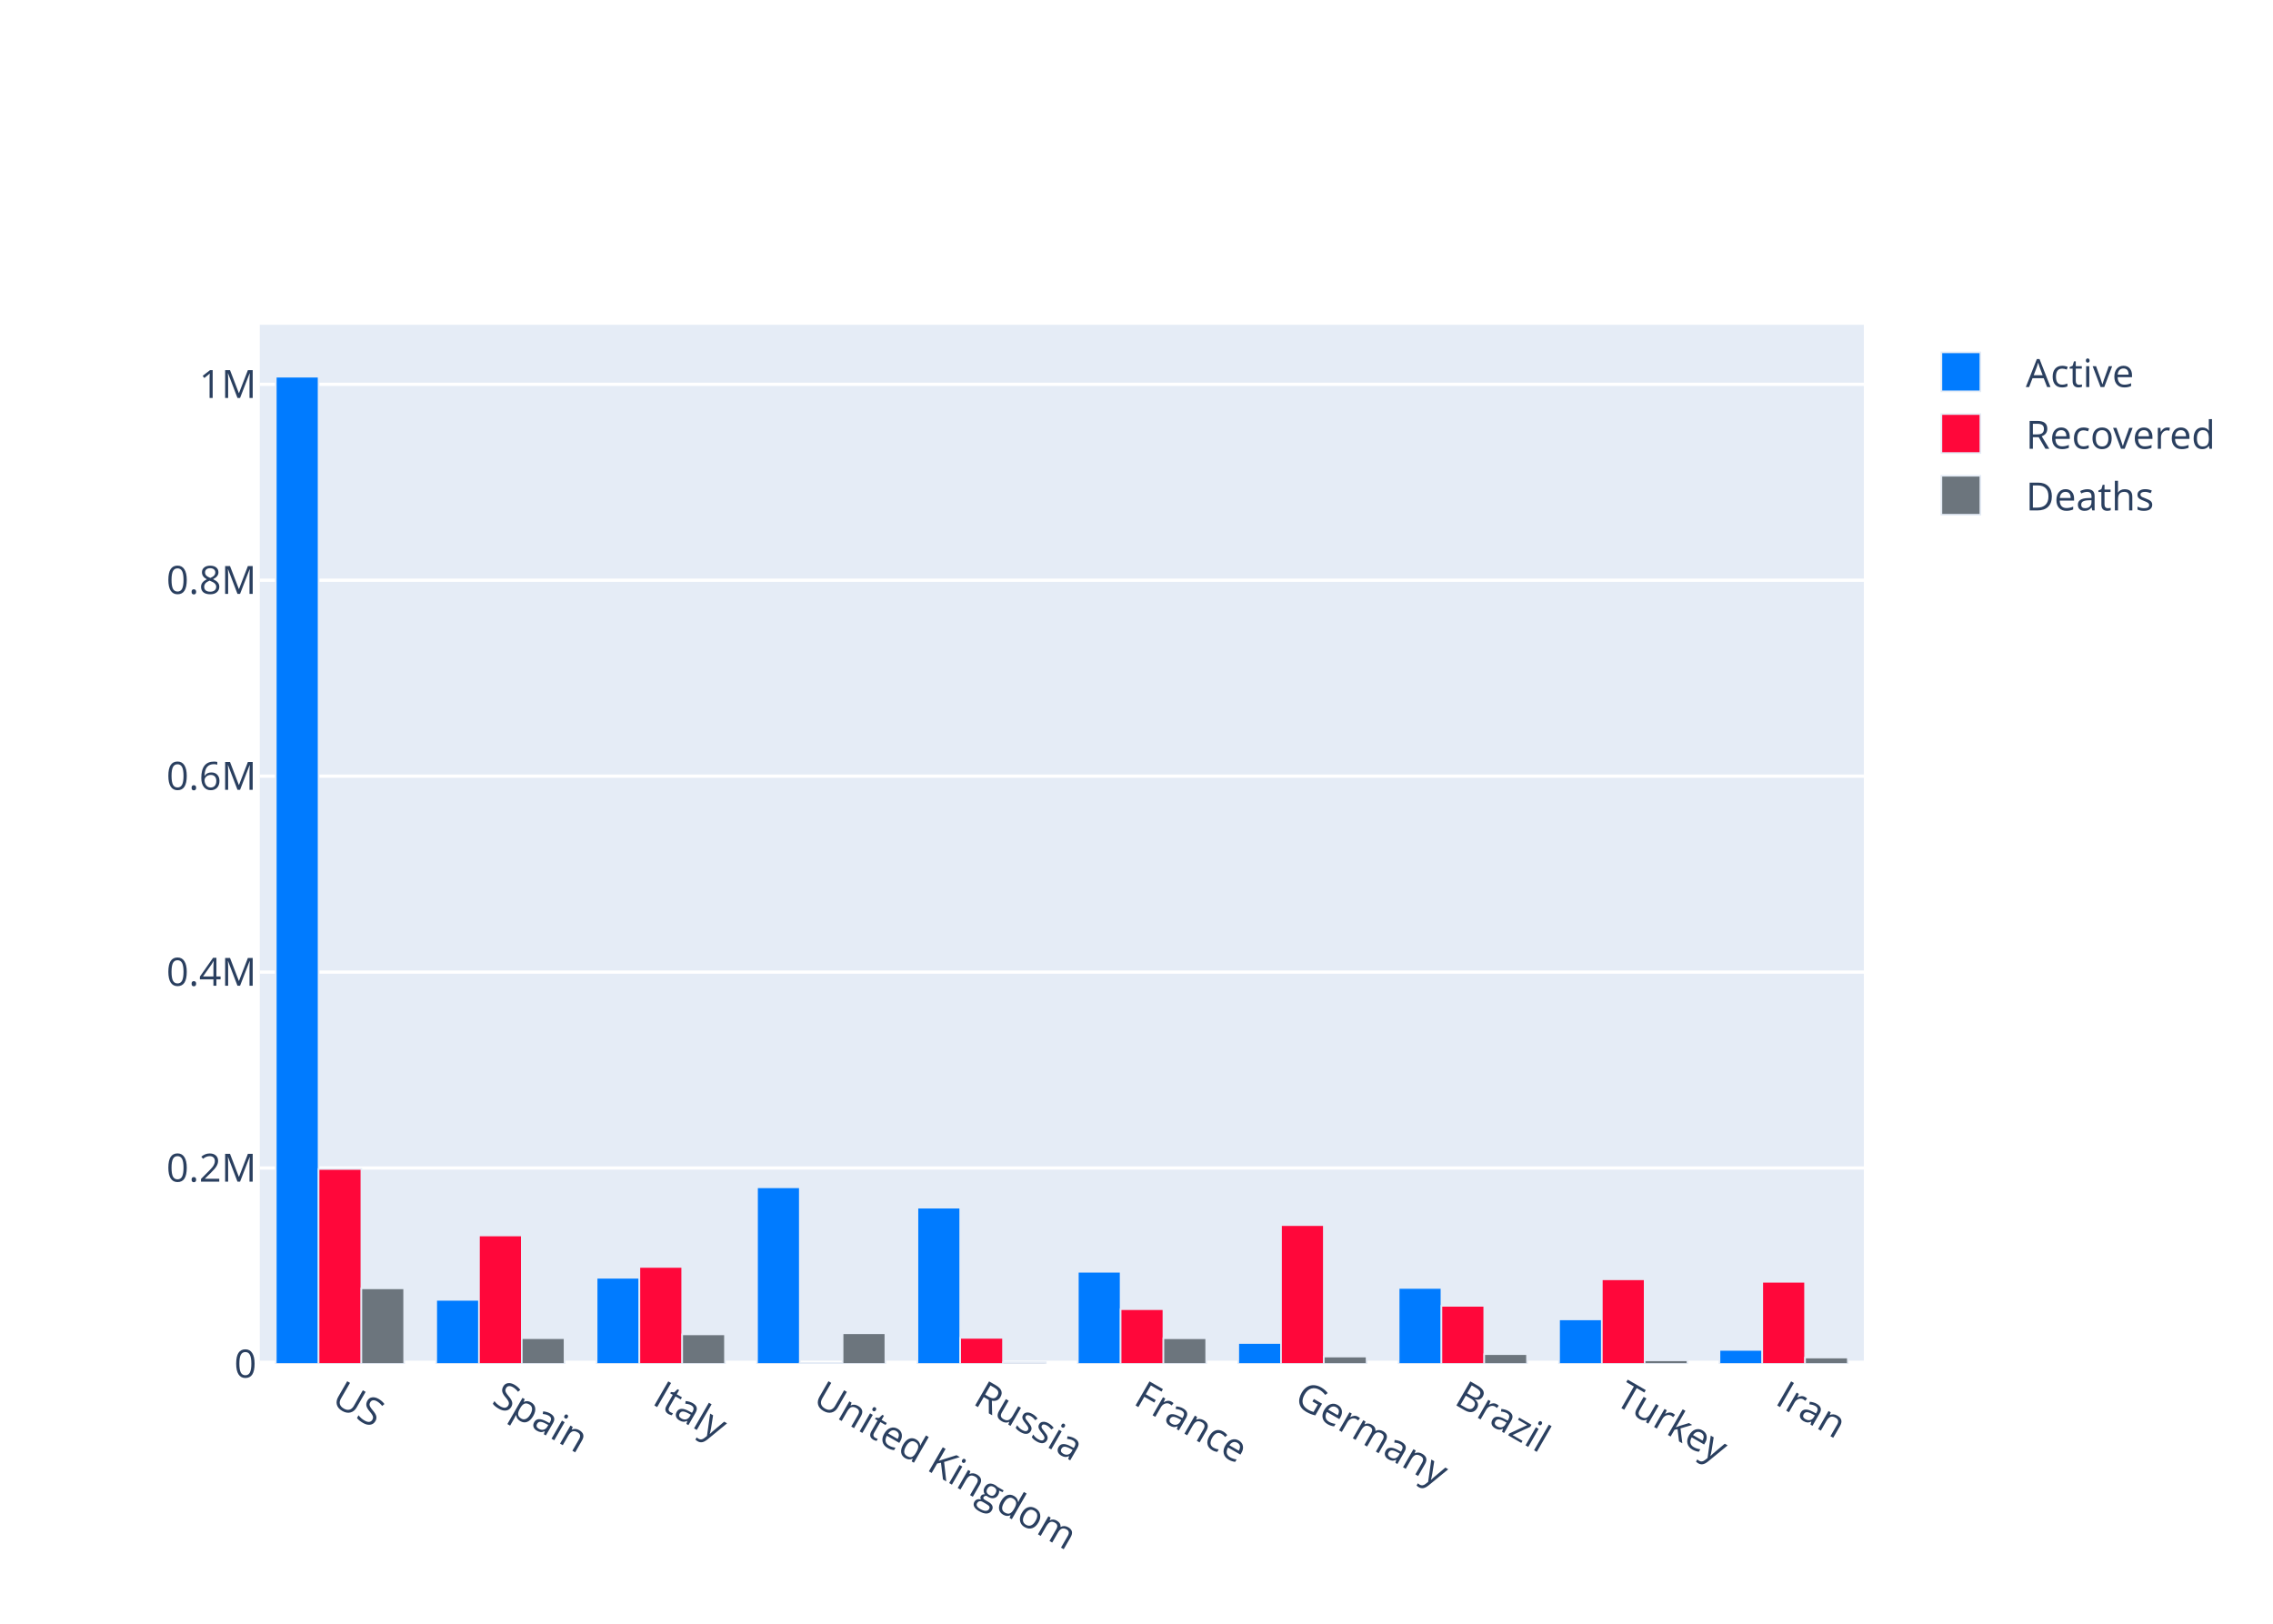
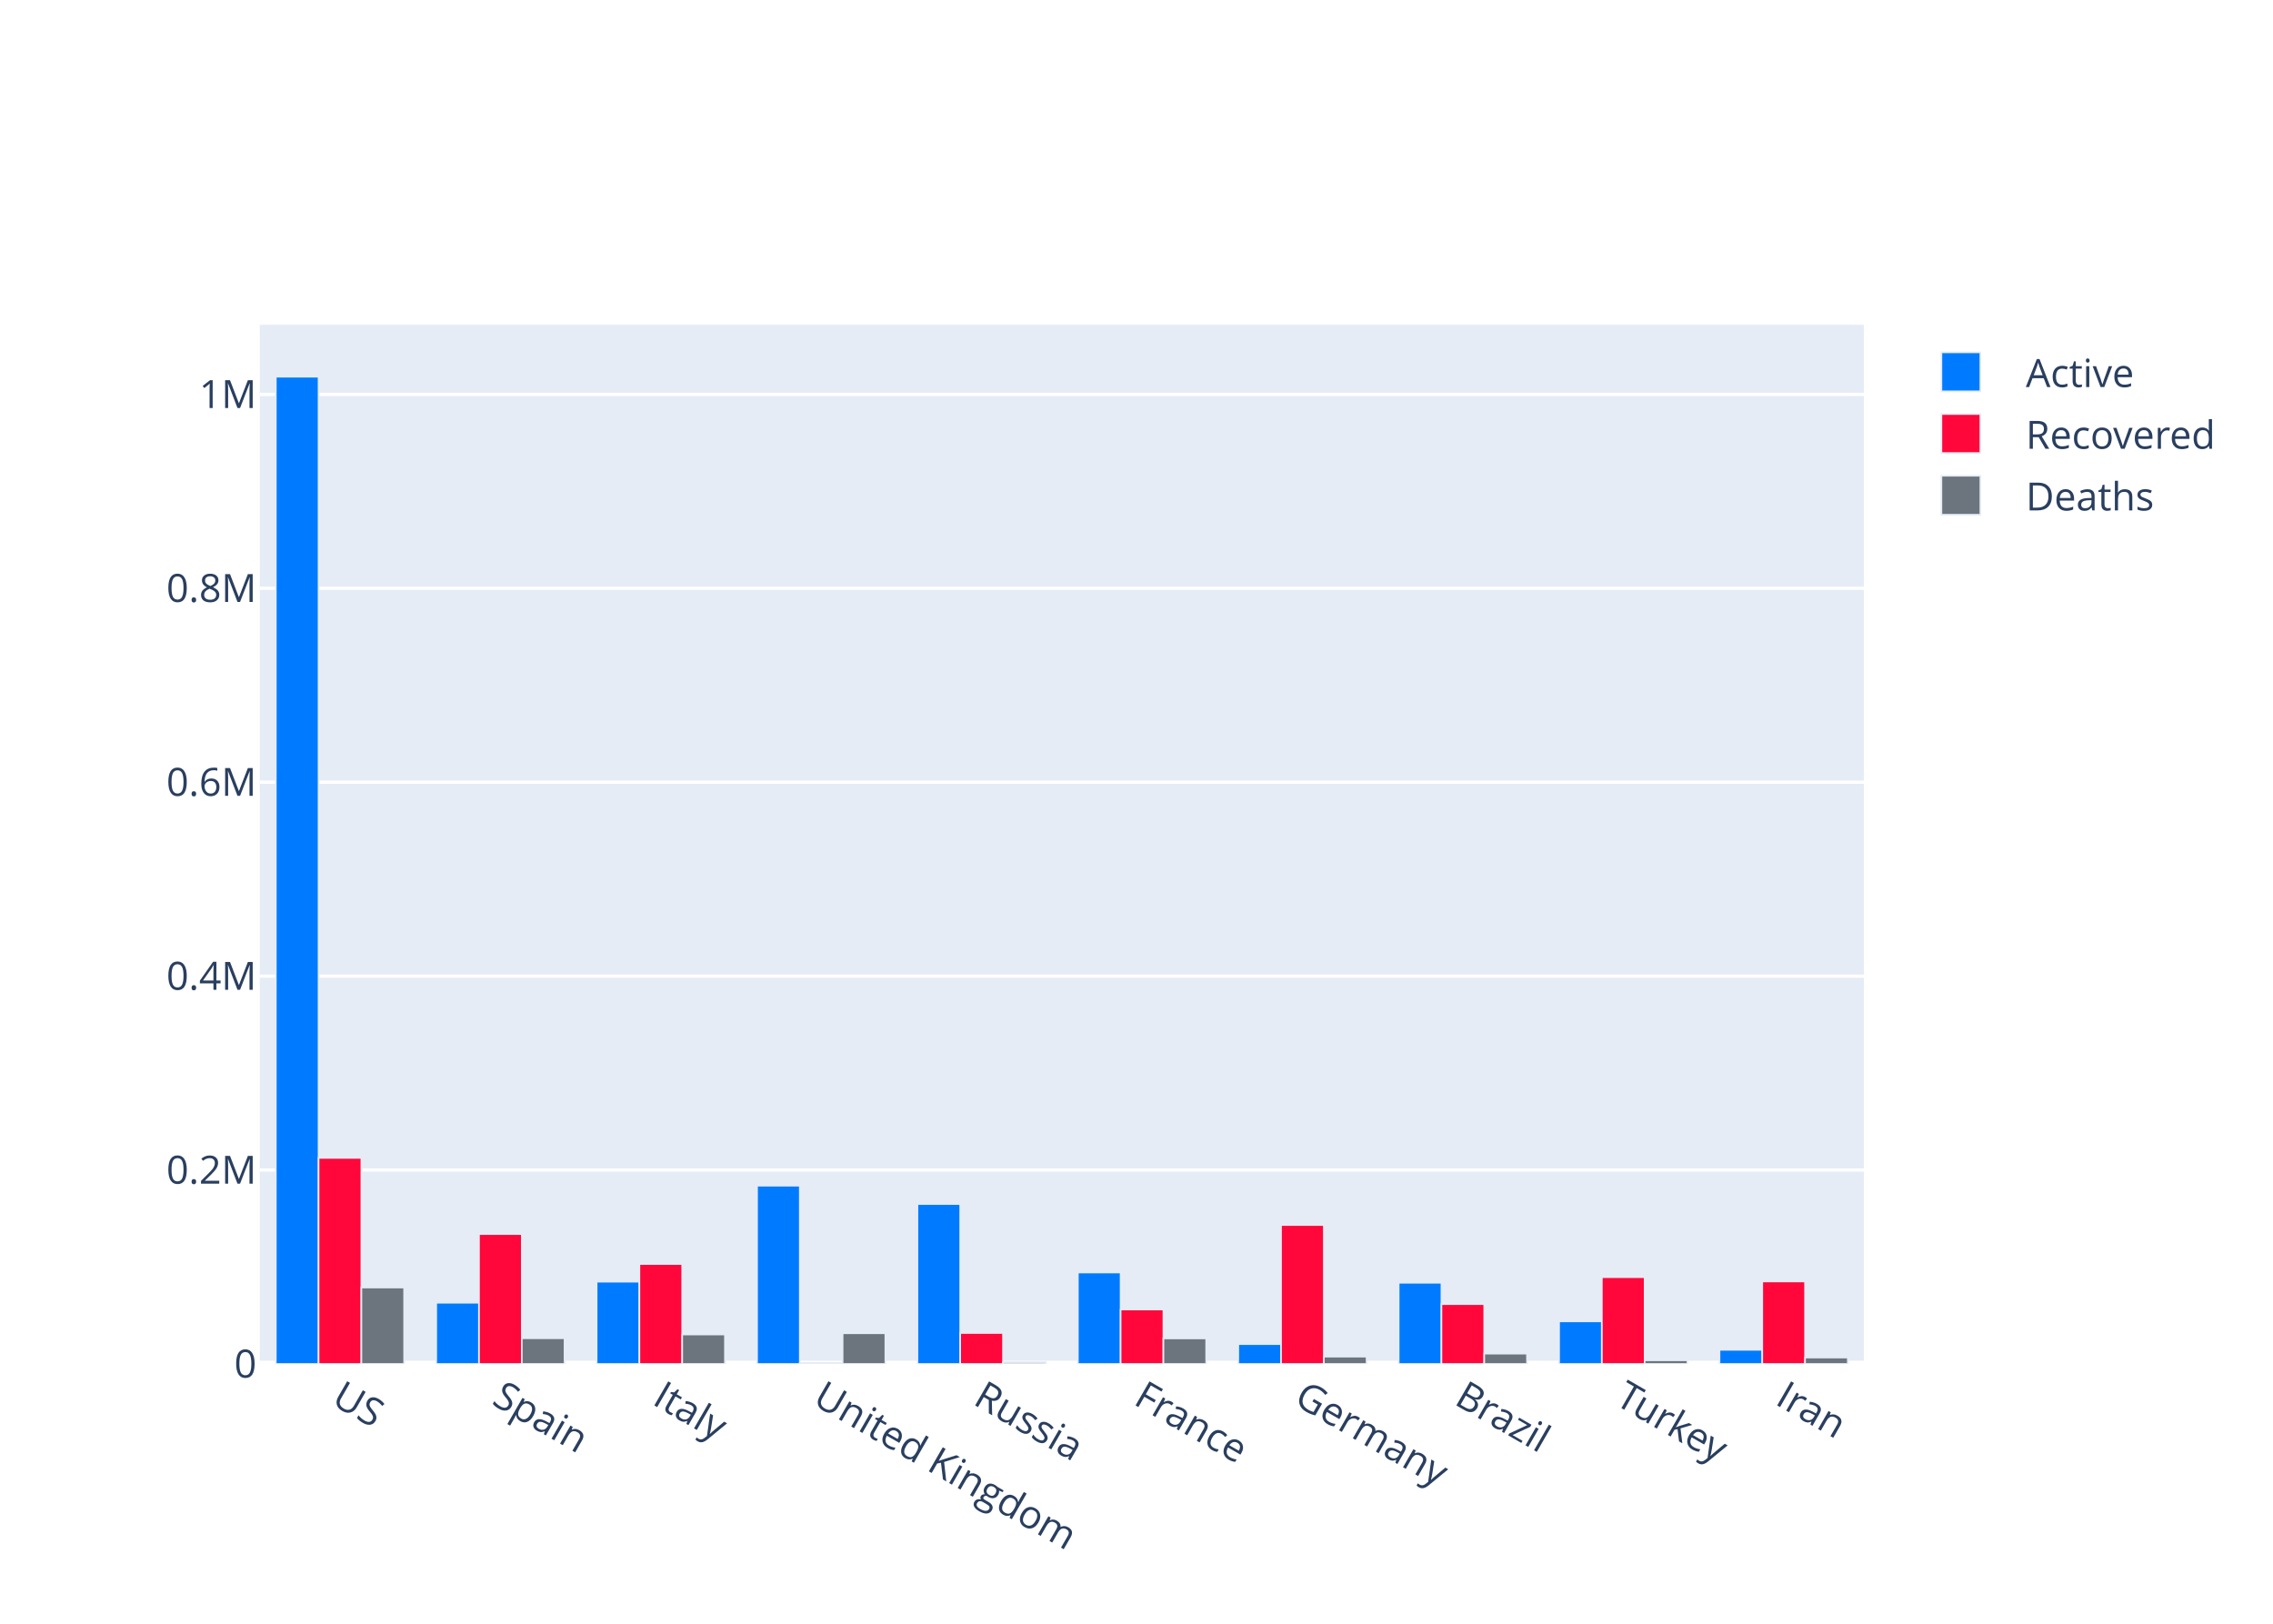
<svg xmlns="http://www.w3.org/2000/svg" class="main-svg" width="700" height="500" style="" viewBox="0 0 700 500">
  <rect x="0" y="0" width="700" height="500" style="fill: rgb(255, 255, 255); fill-opacity: 1;" />
-   <defs id="defs-ef1ca8">
+   <defs id="defs-29b9bf">
    <g class="clips">
-       <clipPath id="clipef1ca8xyplot" class="plotclip">
+       <clipPath id="clip29b9bfxyplot" class="plotclip">
        <rect width="494" height="320" />
      </clipPath>
-       <clipPath class="axesclip" id="clipef1ca8x">
+       <clipPath class="axesclip" id="clip29b9bfx">
        <rect x="80" y="0" width="494" height="500" />
      </clipPath>
-       <clipPath class="axesclip" id="clipef1ca8y">
+       <clipPath class="axesclip" id="clip29b9bfy">
        <rect x="0" y="100" width="700" height="320" />
      </clipPath>
-       <clipPath class="axesclip" id="clipef1ca8xy">
+       <clipPath class="axesclip" id="clip29b9bfxy">
        <rect x="80" y="100" width="494" height="320" />
      </clipPath>
    </g>
    <g class="gradients" />
  </defs>
  <g class="bglayer">
    <rect class="bg" x="80" y="100" width="494" height="320" style="fill: rgb(229, 236, 246); fill-opacity: 1; stroke-width: 0;" />
  </g>
  <g class="layer-below">
    <g class="imagelayer" />
    <g class="shapelayer" />
  </g>
  <g class="cartesianlayer">
    <g class="subplot xy">
      <g class="layer-subplot">
        <g class="shapelayer" />
        <g class="imagelayer" />
      </g>
      <g class="gridlayer">
        <g class="x" />
        <g class="y">
-           <path class="ygrid crisp" transform="translate(0,359.67)" d="M80,0h494" style="stroke: rgb(255, 255, 255); stroke-opacity: 1; stroke-width: 1px;" />
-           <path class="ygrid crisp" transform="translate(0,299.34)" d="M80,0h494" style="stroke: rgb(255, 255, 255); stroke-opacity: 1; stroke-width: 1px;" />
-           <path class="ygrid crisp" transform="translate(0,239)" d="M80,0h494" style="stroke: rgb(255, 255, 255); stroke-opacity: 1; stroke-width: 1px;" />
-           <path class="ygrid crisp" transform="translate(0,178.67)" d="M80,0h494" style="stroke: rgb(255, 255, 255); stroke-opacity: 1; stroke-width: 1px;" />
-           <path class="ygrid crisp" transform="translate(0,118.34)" d="M80,0h494" style="stroke: rgb(255, 255, 255); stroke-opacity: 1; stroke-width: 1px;" />
+           <path class="ygrid crisp" transform="translate(0,360.29)" d="M80,0h494" style="stroke: rgb(255, 255, 255); stroke-opacity: 1; stroke-width: 1px;" />
+           <path class="ygrid crisp" transform="translate(0,300.58)" d="M80,0h494" style="stroke: rgb(255, 255, 255); stroke-opacity: 1; stroke-width: 1px;" />
+           <path class="ygrid crisp" transform="translate(0,240.86)" d="M80,0h494" style="stroke: rgb(255, 255, 255); stroke-opacity: 1; stroke-width: 1px;" />
+           <path class="ygrid crisp" transform="translate(0,181.15)" d="M80,0h494" style="stroke: rgb(255, 255, 255); stroke-opacity: 1; stroke-width: 1px;" />
+           <path class="ygrid crisp" transform="translate(0,121.44)" d="M80,0h494" style="stroke: rgb(255, 255, 255); stroke-opacity: 1; stroke-width: 1px;" />
        </g>
      </g>
      <g class="zerolinelayer">
        <path class="yzl zl crisp" transform="translate(0,420)" d="M80,0h494" style="stroke: rgb(255, 255, 255); stroke-opacity: 1; stroke-width: 2px;" />
      </g>
      <path class="xlines-below" />
      <path class="ylines-below" />
      <g class="overlines-below" />
      <g class="xaxislayer-below" />
      <g class="yaxislayer-below" />
      <g class="overaxes-below" />
-       <g class="plot" transform="translate(80, 100)" clip-path="url('#clipef1ca8xyplot')">
+       <g class="plot" transform="translate(80, 100)" clip-path="url('#clip29b9bfxyplot')">
        <g class="barlayer mlayer">
          <g class="trace bars" style="opacity: 1;">
            <g class="points">
              <g class="point">
                <path d="M4.94,320V16H18.11V320Z" style="vector-effect: non-scaling-stroke; opacity: 1; stroke-width: 0.5px; fill: rgb(0, 123, 255); fill-opacity: 1; stroke: rgb(229, 236, 246); stroke-opacity: 1;" />
              </g>
              <g class="point">
-                 <path d="M54.34,320V300.27H67.51V320Z" style="vector-effect: non-scaling-stroke; opacity: 1; stroke-width: 0.5px; fill: rgb(0, 123, 255); fill-opacity: 1; stroke: rgb(229, 236, 246); stroke-opacity: 1;" />
-               </g>
-               <g class="point">
-                 <path d="M103.74,320V293.47H116.91V320Z" style="vector-effect: non-scaling-stroke; opacity: 1; stroke-width: 0.5px; fill: rgb(0, 123, 255); fill-opacity: 1; stroke: rgb(229, 236, 246); stroke-opacity: 1;" />
-               </g>
-               <g class="point">
-                 <path d="M153.14,320V265.61H166.31V320Z" style="vector-effect: non-scaling-stroke; opacity: 1; stroke-width: 0.5px; fill: rgb(0, 123, 255); fill-opacity: 1; stroke: rgb(229, 236, 246); stroke-opacity: 1;" />
-               </g>
-               <g class="point">
-                 <path d="M202.54,320V271.88H215.71V320Z" style="vector-effect: non-scaling-stroke; opacity: 1; stroke-width: 0.5px; fill: rgb(0, 123, 255); fill-opacity: 1; stroke: rgb(229, 236, 246); stroke-opacity: 1;" />
-               </g>
-               <g class="point">
-                 <path d="M251.94,320V291.62H265.11V320Z" style="vector-effect: non-scaling-stroke; opacity: 1; stroke-width: 0.5px; fill: rgb(0, 123, 255); fill-opacity: 1; stroke: rgb(229, 236, 246); stroke-opacity: 1;" />
-               </g>
-               <g class="point">
-                 <path d="M301.34,320V313.55H314.51V320Z" style="vector-effect: non-scaling-stroke; opacity: 1; stroke-width: 0.5px; fill: rgb(0, 123, 255); fill-opacity: 1; stroke: rgb(229, 236, 246); stroke-opacity: 1;" />
-               </g>
-               <g class="point">
-                 <path d="M350.74,320V296.6H363.91V320Z" style="vector-effect: non-scaling-stroke; opacity: 1; stroke-width: 0.5px; fill: rgb(0, 123, 255); fill-opacity: 1; stroke: rgb(229, 236, 246); stroke-opacity: 1;" />
-               </g>
-               <g class="point">
-                 <path d="M400.14,320V306.28H413.31V320Z" style="vector-effect: non-scaling-stroke; opacity: 1; stroke-width: 0.5px; fill: rgb(0, 123, 255); fill-opacity: 1; stroke: rgb(229, 236, 246); stroke-opacity: 1;" />
-               </g>
-               <g class="point">
-                 <path d="M449.54,320V315.68H462.71V320Z" style="vector-effect: non-scaling-stroke; opacity: 1; stroke-width: 0.5px; fill: rgb(0, 123, 255); fill-opacity: 1; stroke: rgb(229, 236, 246); stroke-opacity: 1;" />
+                 <path d="M54.34,320V301.15H67.51V320Z" style="vector-effect: non-scaling-stroke; opacity: 1; stroke-width: 0.5px; fill: rgb(0, 123, 255); fill-opacity: 1; stroke: rgb(229, 236, 246); stroke-opacity: 1;" />
+               </g>
+               <g class="point">
+                 <path d="M103.74,320V294.67H116.91V320Z" style="vector-effect: non-scaling-stroke; opacity: 1; stroke-width: 0.5px; fill: rgb(0, 123, 255); fill-opacity: 1; stroke: rgb(229, 236, 246); stroke-opacity: 1;" />
+               </g>
+               <g class="point">
+                 <path d="M153.14,320V265.11H166.31V320Z" style="vector-effect: non-scaling-stroke; opacity: 1; stroke-width: 0.5px; fill: rgb(0, 123, 255); fill-opacity: 1; stroke: rgb(229, 236, 246); stroke-opacity: 1;" />
+               </g>
+               <g class="point">
+                 <path d="M202.54,320V270.76H215.71V320Z" style="vector-effect: non-scaling-stroke; opacity: 1; stroke-width: 0.5px; fill: rgb(0, 123, 255); fill-opacity: 1; stroke: rgb(229, 236, 246); stroke-opacity: 1;" />
+               </g>
+               <g class="point">
+                 <path d="M251.94,320V291.84H265.11V320Z" style="vector-effect: non-scaling-stroke; opacity: 1; stroke-width: 0.5px; fill: rgb(0, 123, 255); fill-opacity: 1; stroke: rgb(229, 236, 246); stroke-opacity: 1;" />
+               </g>
+               <g class="point">
+                 <path d="M301.34,320V313.89H314.51V320Z" style="vector-effect: non-scaling-stroke; opacity: 1; stroke-width: 0.5px; fill: rgb(0, 123, 255); fill-opacity: 1; stroke: rgb(229, 236, 246); stroke-opacity: 1;" />
+               </g>
+               <g class="point">
+                 <path d="M350.74,320V295H363.91V320Z" style="vector-effect: non-scaling-stroke; opacity: 1; stroke-width: 0.5px; fill: rgb(0, 123, 255); fill-opacity: 1; stroke: rgb(229, 236, 246); stroke-opacity: 1;" />
+               </g>
+               <g class="point">
+                 <path d="M400.14,320V306.89H413.31V320Z" style="vector-effect: non-scaling-stroke; opacity: 1; stroke-width: 0.5px; fill: rgb(0, 123, 255); fill-opacity: 1; stroke: rgb(229, 236, 246); stroke-opacity: 1;" />
+               </g>
+               <g class="point">
+                 <path d="M449.54,320V315.65H462.71V320Z" style="vector-effect: non-scaling-stroke; opacity: 1; stroke-width: 0.5px; fill: rgb(0, 123, 255); fill-opacity: 1; stroke: rgb(229, 236, 246); stroke-opacity: 1;" />
              </g>
            </g>
          </g>
          <g class="trace bars" style="opacity: 1;">
            <g class="points">
              <g class="point">
-                 <path d="M18.11,320V259.97H31.29V320Z" style="vector-effect: non-scaling-stroke; opacity: 1; stroke-width: 0.5px; fill: rgb(255, 7, 58); fill-opacity: 1; stroke: rgb(229, 236, 246); stroke-opacity: 1;" />
-               </g>
-               <g class="point">
-                 <path d="M67.51,320V280.44H80.69V320Z" style="vector-effect: non-scaling-stroke; opacity: 1; stroke-width: 0.5px; fill: rgb(255, 7, 58); fill-opacity: 1; stroke: rgb(229, 236, 246); stroke-opacity: 1;" />
-               </g>
-               <g class="point">
-                 <path d="M116.91,320V290.13H130.09V320Z" style="vector-effect: non-scaling-stroke; opacity: 1; stroke-width: 0.5px; fill: rgb(255, 7, 58); fill-opacity: 1; stroke: rgb(229, 236, 246); stroke-opacity: 1;" />
+                 <path d="M18.11,320V256.55H31.29V320Z" style="vector-effect: non-scaling-stroke; opacity: 1; stroke-width: 0.5px; fill: rgb(255, 7, 58); fill-opacity: 1; stroke: rgb(229, 236, 246); stroke-opacity: 1;" />
+               </g>
+               <g class="point">
+                 <path d="M67.51,320V280.01H80.69V320Z" style="vector-effect: non-scaling-stroke; opacity: 1; stroke-width: 0.5px; fill: rgb(255, 7, 58); fill-opacity: 1; stroke: rgb(229, 236, 246); stroke-opacity: 1;" />
+               </g>
+               <g class="point">
+                 <path d="M116.91,320V289.24H130.09V320Z" style="vector-effect: non-scaling-stroke; opacity: 1; stroke-width: 0.5px; fill: rgb(255, 7, 58); fill-opacity: 1; stroke: rgb(229, 236, 246); stroke-opacity: 1;" />
              </g>
              <g class="point">
                <path d="M166.31,320V319.7H179.49V320Z" style="vector-effect: non-scaling-stroke; opacity: 1; stroke-width: 0.5px; fill: rgb(255, 7, 58); fill-opacity: 1; stroke: rgb(229, 236, 246); stroke-opacity: 1;" />
              </g>
              <g class="point">
-                 <path d="M215.71,320V311.97H228.89V320Z" style="vector-effect: non-scaling-stroke; opacity: 1; stroke-width: 0.5px; fill: rgb(255, 7, 58); fill-opacity: 1; stroke: rgb(229, 236, 246); stroke-opacity: 1;" />
-               </g>
-               <g class="point">
-                 <path d="M265.11,320V303.14H278.29V320Z" style="vector-effect: non-scaling-stroke; opacity: 1; stroke-width: 0.5px; fill: rgb(255, 7, 58); fill-opacity: 1; stroke: rgb(229, 236, 246); stroke-opacity: 1;" />
-               </g>
-               <g class="point">
-                 <path d="M314.51,320V277.25H327.69V320Z" style="vector-effect: non-scaling-stroke; opacity: 1; stroke-width: 0.5px; fill: rgb(255, 7, 58); fill-opacity: 1; stroke: rgb(229, 236, 246); stroke-opacity: 1;" />
-               </g>
-               <g class="point">
-                 <path d="M363.91,320V302.11H377.09V320Z" style="vector-effect: non-scaling-stroke; opacity: 1; stroke-width: 0.5px; fill: rgb(255, 7, 58); fill-opacity: 1; stroke: rgb(229, 236, 246); stroke-opacity: 1;" />
-               </g>
-               <g class="point">
-                 <path d="M413.31,320V293.94H426.49V320Z" style="vector-effect: non-scaling-stroke; opacity: 1; stroke-width: 0.5px; fill: rgb(255, 7, 58); fill-opacity: 1; stroke: rgb(229, 236, 246); stroke-opacity: 1;" />
-               </g>
-               <g class="point">
-                 <path d="M462.71,320V294.71H475.89V320Z" style="vector-effect: non-scaling-stroke; opacity: 1; stroke-width: 0.5px; fill: rgb(255, 7, 58); fill-opacity: 1; stroke: rgb(229, 236, 246); stroke-opacity: 1;" />
+                 <path d="M215.71,320V310.47H228.89V320Z" style="vector-effect: non-scaling-stroke; opacity: 1; stroke-width: 0.5px; fill: rgb(255, 7, 58); fill-opacity: 1; stroke: rgb(229, 236, 246); stroke-opacity: 1;" />
+               </g>
+               <g class="point">
+                 <path d="M265.11,320V303.24H278.29V320Z" style="vector-effect: non-scaling-stroke; opacity: 1; stroke-width: 0.5px; fill: rgb(255, 7, 58); fill-opacity: 1; stroke: rgb(229, 236, 246); stroke-opacity: 1;" />
+               </g>
+               <g class="point">
+                 <path d="M314.51,320V277.22H327.69V320Z" style="vector-effect: non-scaling-stroke; opacity: 1; stroke-width: 0.5px; fill: rgb(255, 7, 58); fill-opacity: 1; stroke: rgb(229, 236, 246); stroke-opacity: 1;" />
+               </g>
+               <g class="point">
+                 <path d="M363.91,320V301.58H377.09V320Z" style="vector-effect: non-scaling-stroke; opacity: 1; stroke-width: 0.5px; fill: rgb(255, 7, 58); fill-opacity: 1; stroke: rgb(229, 236, 246); stroke-opacity: 1;" />
+               </g>
+               <g class="point">
+                 <path d="M413.31,320V293.28H426.49V320Z" style="vector-effect: non-scaling-stroke; opacity: 1; stroke-width: 0.5px; fill: rgb(255, 7, 58); fill-opacity: 1; stroke: rgb(229, 236, 246); stroke-opacity: 1;" />
+               </g>
+               <g class="point">
+                 <path d="M462.71,320V294.6H475.89V320Z" style="vector-effect: non-scaling-stroke; opacity: 1; stroke-width: 0.5px; fill: rgb(255, 7, 58); fill-opacity: 1; stroke: rgb(229, 236, 246); stroke-opacity: 1;" />
              </g>
            </g>
          </g>
          <g class="trace bars" style="opacity: 1;">
            <g class="points">
              <g class="point">
-                 <path d="M31.29,320V296.72H44.46V320Z" style="vector-effect: non-scaling-stroke; opacity: 1; stroke-width: 0.5px; fill: rgb(108, 117, 125); fill-opacity: 1; stroke: rgb(229, 236, 246); stroke-opacity: 1;" />
-               </g>
-               <g class="point">
-                 <path d="M80.69,320V312.07H93.86V320Z" style="vector-effect: non-scaling-stroke; opacity: 1; stroke-width: 0.5px; fill: rgb(108, 117, 125); fill-opacity: 1; stroke: rgb(229, 236, 246); stroke-opacity: 1;" />
-               </g>
-               <g class="point">
-                 <path d="M130.09,320V310.89H143.26V320Z" style="vector-effect: non-scaling-stroke; opacity: 1; stroke-width: 0.5px; fill: rgb(108, 117, 125); fill-opacity: 1; stroke: rgb(229, 236, 246); stroke-opacity: 1;" />
+                 <path d="M31.29,320V296.47H44.46V320Z" style="vector-effect: non-scaling-stroke; opacity: 1; stroke-width: 0.5px; fill: rgb(108, 117, 125); fill-opacity: 1; stroke: rgb(229, 236, 246); stroke-opacity: 1;" />
+               </g>
+               <g class="point">
+                 <path d="M80.69,320V312.09H93.86V320Z" style="vector-effect: non-scaling-stroke; opacity: 1; stroke-width: 0.5px; fill: rgb(108, 117, 125); fill-opacity: 1; stroke: rgb(229, 236, 246); stroke-opacity: 1;" />
+               </g>
+               <g class="point">
+                 <path d="M130.09,320V310.93H143.26V320Z" style="vector-effect: non-scaling-stroke; opacity: 1; stroke-width: 0.5px; fill: rgb(108, 117, 125); fill-opacity: 1; stroke: rgb(229, 236, 246); stroke-opacity: 1;" />
              </g>
              <g class="point">
                <path d="M179.49,320V310.55H192.66V320Z" style="vector-effect: non-scaling-stroke; opacity: 1; stroke-width: 0.5px; fill: rgb(108, 117, 125); fill-opacity: 1; stroke: rgb(229, 236, 246); stroke-opacity: 1;" />
              </g>
              <g class="point">
-                 <path d="M228.89,320V319.48H242.06V320Z" style="vector-effect: non-scaling-stroke; opacity: 1; stroke-width: 0.5px; fill: rgb(108, 117, 125); fill-opacity: 1; stroke: rgb(229, 236, 246); stroke-opacity: 1;" />
-               </g>
-               <g class="point">
-                 <path d="M278.29,320V312.09H291.46V320Z" style="vector-effect: non-scaling-stroke; opacity: 1; stroke-width: 0.5px; fill: rgb(108, 117, 125); fill-opacity: 1; stroke: rgb(229, 236, 246); stroke-opacity: 1;" />
-               </g>
-               <g class="point">
-                 <path d="M327.69,320V317.73H340.86V320Z" style="vector-effect: non-scaling-stroke; opacity: 1; stroke-width: 0.5px; fill: rgb(108, 117, 125); fill-opacity: 1; stroke: rgb(229, 236, 246); stroke-opacity: 1;" />
-               </g>
-               <g class="point">
-                 <path d="M377.09,320V316.98H390.26V320Z" style="vector-effect: non-scaling-stroke; opacity: 1; stroke-width: 0.5px; fill: rgb(108, 117, 125); fill-opacity: 1; stroke: rgb(229, 236, 246); stroke-opacity: 1;" />
-               </g>
-               <g class="point">
-                 <path d="M426.49,320V318.89H439.66V320Z" style="vector-effect: non-scaling-stroke; opacity: 1; stroke-width: 0.5px; fill: rgb(108, 117, 125); fill-opacity: 1; stroke: rgb(229, 236, 246); stroke-opacity: 1;" />
+                 <path d="M228.89,320V319.45H242.06V320Z" style="vector-effect: non-scaling-stroke; opacity: 1; stroke-width: 0.5px; fill: rgb(108, 117, 125); fill-opacity: 1; stroke: rgb(229, 236, 246); stroke-opacity: 1;" />
+               </g>
+               <g class="point">
+                 <path d="M278.29,320V312.14H291.46V320Z" style="vector-effect: non-scaling-stroke; opacity: 1; stroke-width: 0.5px; fill: rgb(108, 117, 125); fill-opacity: 1; stroke: rgb(229, 236, 246); stroke-opacity: 1;" />
+               </g>
+               <g class="point">
+                 <path d="M327.69,320V317.75H340.86V320Z" style="vector-effect: non-scaling-stroke; opacity: 1; stroke-width: 0.5px; fill: rgb(108, 117, 125); fill-opacity: 1; stroke: rgb(229, 236, 246); stroke-opacity: 1;" />
+               </g>
+               <g class="point">
+                 <path d="M377.09,320V316.82H390.26V320Z" style="vector-effect: non-scaling-stroke; opacity: 1; stroke-width: 0.5px; fill: rgb(108, 117, 125); fill-opacity: 1; stroke: rgb(229, 236, 246); stroke-opacity: 1;" />
+               </g>
+               <g class="point">
+                 <path d="M426.49,320V318.88H439.66V320Z" style="vector-effect: non-scaling-stroke; opacity: 1; stroke-width: 0.5px; fill: rgb(108, 117, 125); fill-opacity: 1; stroke: rgb(229, 236, 246); stroke-opacity: 1;" />
              </g>
              <g class="point">
                <path d="M475.89,320V318.03H489.06V320Z" style="vector-effect: non-scaling-stroke; opacity: 1; stroke-width: 0.5px; fill: rgb(108, 117, 125); fill-opacity: 1; stroke: rgb(229, 236, 246); stroke-opacity: 1;" />
              </g>
            </g>
          </g>
        </g>
      </g>
      <g class="overplot" />
      <path class="xlines-above crisp" d="M0,0" style="fill: none;" />
      <path class="ylines-above crisp" d="M0,0" style="fill: none;" />
      <g class="overlines-above" />
      <g class="xaxislayer-above">
        <g class="xtick">
          <text text-anchor="start" x="0" y="433" transform="translate(104.7,0) rotate(30,0,427)" style="font-family: 'Open Sans', verdana, arial, sans-serif; font-size: 12px; fill: rgb(42, 63, 95); fill-opacity: 1; white-space: pre;">US</text>
        </g>
        <g class="xtick">
          <text text-anchor="start" x="0" y="433" transform="translate(154.1,0) rotate(30,0,427)" style="font-family: 'Open Sans', verdana, arial, sans-serif; font-size: 12px; fill: rgb(42, 63, 95); fill-opacity: 1; white-space: pre;">Spain</text>
        </g>
        <g class="xtick">
          <text text-anchor="start" x="0" y="433" transform="translate(203.5,0) rotate(30,0,427)" style="font-family: 'Open Sans', verdana, arial, sans-serif; font-size: 12px; fill: rgb(42, 63, 95); fill-opacity: 1; white-space: pre;">Italy</text>
        </g>
        <g class="xtick">
          <text text-anchor="start" x="0" y="433" transform="translate(252.9,0) rotate(30,0,427)" style="font-family: 'Open Sans', verdana, arial, sans-serif; font-size: 12px; fill: rgb(42, 63, 95); fill-opacity: 1; white-space: pre;">United Kingdom</text>
        </g>
        <g class="xtick">
          <text text-anchor="start" x="0" y="433" transform="translate(302.3,0) rotate(30,0,427)" style="font-family: 'Open Sans', verdana, arial, sans-serif; font-size: 12px; fill: rgb(42, 63, 95); fill-opacity: 1; white-space: pre;">Russia</text>
        </g>
        <g class="xtick">
          <text text-anchor="start" x="0" y="433" transform="translate(351.7,0) rotate(30,0,427)" style="font-family: 'Open Sans', verdana, arial, sans-serif; font-size: 12px; fill: rgb(42, 63, 95); fill-opacity: 1; white-space: pre;">France</text>
        </g>
        <g class="xtick">
          <text text-anchor="start" x="0" y="433" transform="translate(401.1,0) rotate(30,0,427)" style="font-family: 'Open Sans', verdana, arial, sans-serif; font-size: 12px; fill: rgb(42, 63, 95); fill-opacity: 1; white-space: pre;">Germany</text>
        </g>
        <g class="xtick">
          <text text-anchor="start" x="0" y="433" transform="translate(450.5,0) rotate(30,0,427)" style="font-family: 'Open Sans', verdana, arial, sans-serif; font-size: 12px; fill: rgb(42, 63, 95); fill-opacity: 1; white-space: pre;">Brazil</text>
        </g>
        <g class="xtick">
          <text text-anchor="start" x="0" y="433" transform="translate(499.9,0) rotate(30,0,427)" style="font-family: 'Open Sans', verdana, arial, sans-serif; font-size: 12px; fill: rgb(42, 63, 95); fill-opacity: 1; white-space: pre;">Turkey</text>
        </g>
        <g class="xtick">
          <text text-anchor="start" x="0" y="433" transform="translate(549.3,0) rotate(30,0,427)" style="font-family: 'Open Sans', verdana, arial, sans-serif; font-size: 12px; fill: rgb(42, 63, 95); fill-opacity: 1; white-space: pre;">Iran</text>
        </g>
      </g>
      <g class="yaxislayer-above">
        <g class="ytick">
          <text text-anchor="end" x="79" y="4.2" transform="translate(0,420)" style="font-family: 'Open Sans', verdana, arial, sans-serif; font-size: 12px; fill: rgb(42, 63, 95); fill-opacity: 1; white-space: pre;">0</text>
        </g>
        <g class="ytick">
-           <text text-anchor="end" x="79" y="4.2" transform="translate(0,359.67)" style="font-family: 'Open Sans', verdana, arial, sans-serif; font-size: 12px; fill: rgb(42, 63, 95); fill-opacity: 1; white-space: pre;">0.2M</text>
-         </g>
-         <g class="ytick">
-           <text text-anchor="end" x="79" y="4.2" transform="translate(0,299.34)" style="font-family: 'Open Sans', verdana, arial, sans-serif; font-size: 12px; fill: rgb(42, 63, 95); fill-opacity: 1; white-space: pre;">0.4M</text>
-         </g>
-         <g class="ytick">
-           <text text-anchor="end" x="79" y="4.2" transform="translate(0,239)" style="font-family: 'Open Sans', verdana, arial, sans-serif; font-size: 12px; fill: rgb(42, 63, 95); fill-opacity: 1; white-space: pre;">0.6M</text>
-         </g>
-         <g class="ytick">
-           <text text-anchor="end" x="79" y="4.2" transform="translate(0,178.67)" style="font-family: 'Open Sans', verdana, arial, sans-serif; font-size: 12px; fill: rgb(42, 63, 95); fill-opacity: 1; white-space: pre;">0.8M</text>
-         </g>
-         <g class="ytick">
-           <text text-anchor="end" x="79" y="4.2" transform="translate(0,118.34)" style="font-family: 'Open Sans', verdana, arial, sans-serif; font-size: 12px; fill: rgb(42, 63, 95); fill-opacity: 1; white-space: pre;">1M</text>
+           <text text-anchor="end" x="79" y="4.2" transform="translate(0,360.29)" style="font-family: 'Open Sans', verdana, arial, sans-serif; font-size: 12px; fill: rgb(42, 63, 95); fill-opacity: 1; white-space: pre;">0.2M</text>
+         </g>
+         <g class="ytick">
+           <text text-anchor="end" x="79" y="4.2" transform="translate(0,300.58)" style="font-family: 'Open Sans', verdana, arial, sans-serif; font-size: 12px; fill: rgb(42, 63, 95); fill-opacity: 1; white-space: pre;">0.4M</text>
+         </g>
+         <g class="ytick">
+           <text text-anchor="end" x="79" y="4.2" transform="translate(0,240.86)" style="font-family: 'Open Sans', verdana, arial, sans-serif; font-size: 12px; fill: rgb(42, 63, 95); fill-opacity: 1; white-space: pre;">0.6M</text>
+         </g>
+         <g class="ytick">
+           <text text-anchor="end" x="79" y="4.2" transform="translate(0,181.15)" style="font-family: 'Open Sans', verdana, arial, sans-serif; font-size: 12px; fill: rgb(42, 63, 95); fill-opacity: 1; white-space: pre;">0.8M</text>
+         </g>
+         <g class="ytick">
+           <text text-anchor="end" x="79" y="4.2" transform="translate(0,121.44)" style="font-family: 'Open Sans', verdana, arial, sans-serif; font-size: 12px; fill: rgb(42, 63, 95); fill-opacity: 1; white-space: pre;">1M</text>
        </g>
      </g>
      <g class="overaxes-above" />
    </g>
  </g>
  <g class="polarlayer" />
  <g class="ternarylayer" />
  <g class="geolayer" />
  <g class="funnelarealayer" />
  <g class="pielayer" />
  <g class="treemaplayer" />
  <g class="sunburstlayer" />
  <g class="glimages" />
-   <defs id="topdefs-ef1ca8">
+   <defs id="topdefs-29b9bf">
    <g class="clips" />
-     <clipPath id="legendef1ca8">
+     <clipPath id="legend29b9bf">
      <rect width="104" height="67" x="0" y="0" />
    </clipPath>
  </defs>
  <g class="layer-above">
    <g class="imagelayer" />
    <g class="shapelayer" />
  </g>
  <g class="infolayer">
    <g class="legend" pointer-events="all" transform="translate(583.88, 100)">
      <rect class="bg" shape-rendering="crispEdges" width="104" height="67" x="0" y="0" style="stroke: rgb(68, 68, 68); stroke-opacity: 1; fill: rgb(255, 255, 255); fill-opacity: 1; stroke-width: 0px;" />
-       <g class="scrollbox" transform="translate(0, 0)" clip-path="url('#legendef1ca8')">
+       <g class="scrollbox" transform="translate(0, 0)" clip-path="url('#legend29b9bf')">
        <g class="groups">
          <g class="traces" transform="translate(0, 14.5)" style="opacity: 1;">
            <text class="legendtext user-select-none" text-anchor="start" x="40" y="4.68" style="font-family: 'Open Sans', verdana, arial, sans-serif; font-size: 12px; fill: rgb(42, 63, 95); fill-opacity: 1; white-space: pre;">Active</text>
            <g class="layers" style="opacity: 1;">
              <g class="legendfill" />
              <g class="legendlines" />
              <g class="legendsymbols">
                <g class="legendpoints">
                  <path class="legendundefined" d="M6,6H-6V-6H6Z" transform="translate(20,0)" style="stroke-width: 0.5px; fill: rgb(0, 123, 255); fill-opacity: 1; stroke: rgb(229, 236, 246); stroke-opacity: 1;" />
                </g>
              </g>
            </g>
            <rect class="legendtoggle" pointer-events="all" x="0" y="-9.5" width="98.031" height="19" style="cursor: pointer; fill: rgb(0, 0, 0); fill-opacity: 0;" />
          </g>
          <g class="traces" transform="translate(0, 33.5)" style="opacity: 1;">
            <text class="legendtext user-select-none" text-anchor="start" x="40" y="4.68" style="font-family: 'Open Sans', verdana, arial, sans-serif; font-size: 12px; fill: rgb(42, 63, 95); fill-opacity: 1; white-space: pre;">Recovered</text>
            <g class="layers" style="opacity: 1;">
              <g class="legendfill" />
              <g class="legendlines" />
              <g class="legendsymbols">
                <g class="legendpoints">
                  <path class="legendundefined" d="M6,6H-6V-6H6Z" transform="translate(20,0)" style="stroke-width: 0.5px; fill: rgb(255, 7, 58); fill-opacity: 1; stroke: rgb(229, 236, 246); stroke-opacity: 1;" />
                </g>
              </g>
            </g>
            <rect class="legendtoggle" pointer-events="all" x="0" y="-9.5" width="98.031" height="19" style="cursor: pointer; fill: rgb(0, 0, 0); fill-opacity: 0;" />
          </g>
          <g class="traces" transform="translate(0, 52.5)" style="opacity: 1;">
            <text class="legendtext user-select-none" text-anchor="start" x="40" y="4.68" style="font-family: 'Open Sans', verdana, arial, sans-serif; font-size: 12px; fill: rgb(42, 63, 95); fill-opacity: 1; white-space: pre;">Deaths</text>
            <g class="layers" style="opacity: 1;">
              <g class="legendfill" />
              <g class="legendlines" />
              <g class="legendsymbols">
                <g class="legendpoints">
                  <path class="legendundefined" d="M6,6H-6V-6H6Z" transform="translate(20,0)" style="stroke-width: 0.5px; fill: rgb(108, 117, 125); fill-opacity: 1; stroke: rgb(229, 236, 246); stroke-opacity: 1;" />
                </g>
              </g>
            </g>
            <rect class="legendtoggle" pointer-events="all" x="0" y="-9.5" width="98.031" height="19" style="cursor: pointer; fill: rgb(0, 0, 0); fill-opacity: 0;" />
          </g>
        </g>
      </g>
      <rect class="scrollbar" rx="20" ry="3" width="0" height="0" x="0" y="0" style="fill: rgb(128, 139, 164); fill-opacity: 1;" />
    </g>
    <g class="g-gtitle" />
    <g class="g-xtitle" />
    <g class="g-ytitle" />
  </g>
</svg>
